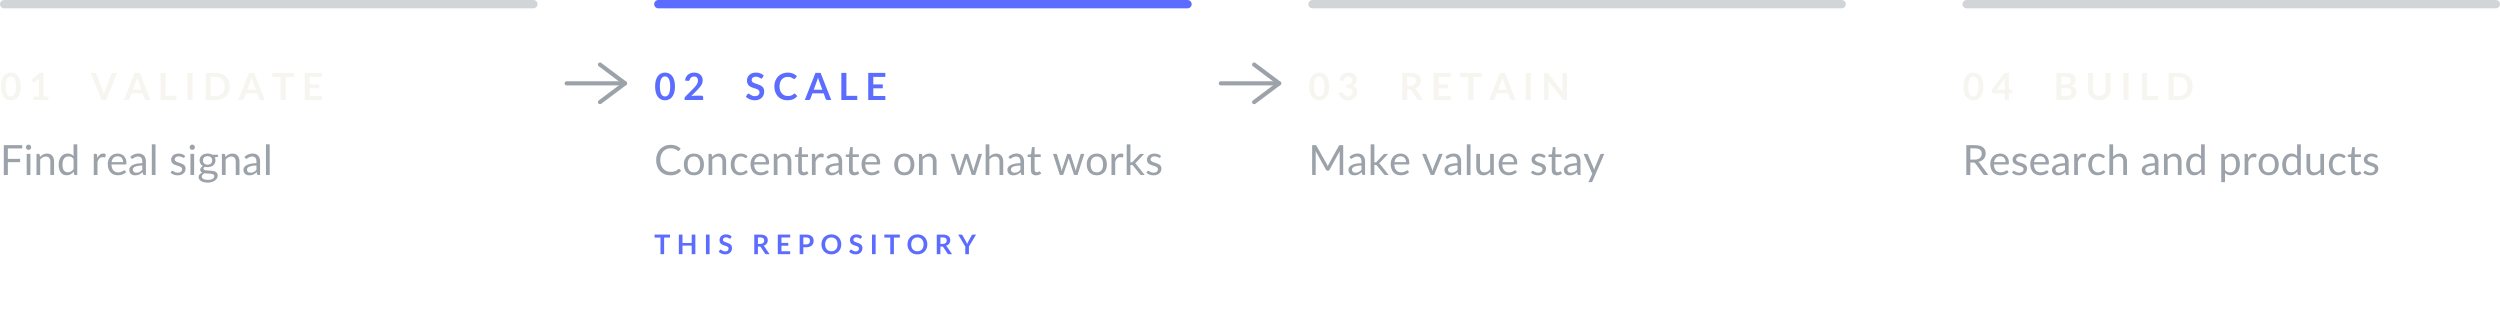
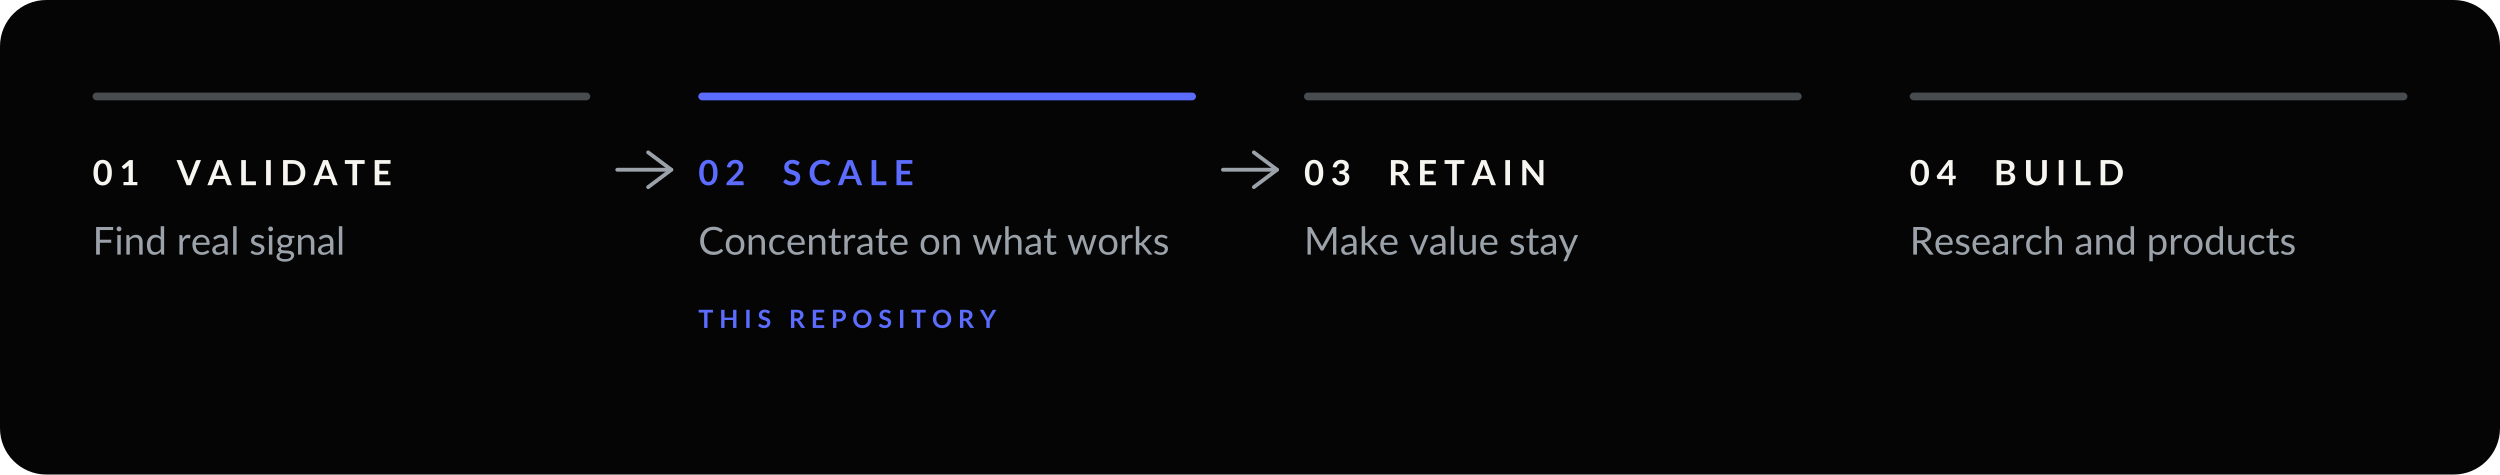
- <svg xmlns="http://www.w3.org/2000/svg" xmlns:xlink="http://www.w3.org/1999/xlink" width="1200" height="150" viewBox="0 0 1200 150" role="img" aria-label="ABADE method: validate, scale, retain, build. This repository: Scale">
+ <svg xmlns="http://www.w3.org/2000/svg" xmlns:xlink="http://www.w3.org/1999/xlink" width="1296" height="246" viewBox="0 0 1296 246" role="img" aria-label="ABADE method: validate, scale, retain, build. This repository: Scale">
  <defs>
    <path id="Bold-zero" d="M1110 723Q1110 534 1069.5 394.5Q1029 255 957.5 164.0Q886 73 788.5 28.5Q691 -16 578 -16Q465 -16 368.5 28.5Q272 73 201.0 164.0Q130 255 90.0 394.5Q50 534 50 723Q50 913 90.0 1052.0Q130 1191 201.0 1282.0Q272 1373 368.5 1417.5Q465 1462 578 1462Q691 1462 788.5 1417.5Q886 1373 957.5 1282.0Q1029 1191 1069.5 1052.0Q1110 913 1110 723ZM855 723Q855 880 832.0 983.0Q809 1086 770.5 1147.0Q732 1208 682.0 1232.5Q632 1257 578 1257Q525 1257 475.5 1232.5Q426 1208 388.0 1147.0Q350 1086 327.5 983.0Q305 880 305 723Q305 566 327.5 463.0Q350 360 388.0 299.0Q426 238 475.5 213.5Q525 189 578 189Q632 189 682.0 213.5Q732 238 770.5 299.0Q809 360 832.0 463.0Q855 566 855 723Z" />
    <path id="Bold-one" d="M1035 185V0H235V185H528V1028Q528 1078 531 1131L323 957Q305 943 287.5 939.5Q270 936 254.5 939.0Q239 942 227.0 949.5Q215 957 209 966L131 1073L572 1448H775V185Z" />
    <path id="Bold-space" d="" />
    <path id="Bold-V" d="M1400 1446 816 0H573L-11 1446H205Q240 1446 262.0 1429.0Q284 1412 295 1385L636 503Q653 460 668.5 408.5Q684 357 698 301Q710 357 724.0 408.5Q738 460 755 503L1094 1385Q1102 1408 1125.5 1427.0Q1149 1446 1183 1446Z" />
    <path id="Bold-A" d="M925 546 749 1027Q736 1059 722.0 1103.0Q708 1147 694 1198Q681 1147 667.0 1102.5Q653 1058 640 1025L465 546ZM1400 0H1192Q1157 0 1135.0 17.5Q1113 35 1102 61L994 356H395L287 61Q279 38 256.0 19.0Q233 0 199 0H-11L558 1446H832Z" />
    <path id="Bold-L" d="M1008 222V0H161V1446H430V222Z" />
    <path id="Bold-I" d="M431 0H161V1446H431Z" />
    <path id="Bold-D" d="M1445 723Q1445 564 1392.0 431.0Q1339 298 1243.0 202.0Q1147 106 1012.0 53.0Q877 0 712 0H161V1446H712Q877 1446 1012.0 1392.5Q1147 1339 1243.0 1243.5Q1339 1148 1392.0 1015.0Q1445 882 1445 723ZM1169 723Q1169 842 1137.5 936.5Q1106 1031 1046.5 1096.5Q987 1162 902.5 1197.0Q818 1232 712 1232H431V214H712Q818 214 902.5 249.0Q987 284 1046.5 349.5Q1106 415 1137.5 509.5Q1169 604 1169 723Z" />
    <path id="Bold-T" d="M1171 1225H735V0H466V1225H30V1446H1171Z" />
    <path id="Bold-E" d="M431 1232V831H937V624H431V215H1073V0H161V1446H1073V1232Z" />
    <path id="Regular-F" d="M377 1275V774H966V616H377V0H183V1433H1066V1275Z" />
    <path id="Regular-i" d="M329 1013V0H151V1013ZM367 1331Q367 1305 356.5 1282.5Q346 1260 328.5 1242.5Q311 1225 287.5 1215.0Q264 1205 238 1205Q212 1205 189.5 1215.0Q167 1225 150.0 1242.5Q133 1260 123.0 1282.5Q113 1305 113 1331Q113 1357 123.0 1380.5Q133 1404 150.0 1421.5Q167 1439 189.5 1449.0Q212 1459 238 1459Q264 1459 287.5 1449.0Q311 1439 328.5 1421.5Q346 1404 356.5 1380.5Q367 1357 367 1331Z" />
    <path id="Regular-n" d="M309 866Q342 903 379.0 933.0Q416 963 457.5 984.5Q499 1006 545.5 1017.5Q592 1029 646 1029Q729 1029 792.5 1001.5Q856 974 898.5 923.5Q941 873 963.0 802.0Q985 731 985 645V0H806V645Q806 760 753.5 823.5Q701 887 594 887Q515 887 446.5 849.0Q378 811 320 746V0H141V1013H248Q286 1013 295 976Z" />
    <path id="Regular-d" d="M801 772Q751 839 693.0 865.5Q635 892 563 892Q422 892 346.0 791.0Q270 690 270 503Q270 404 287.0 333.5Q304 263 337.0 217.5Q370 172 418.0 151.0Q466 130 527 130Q615 130 680.5 170.0Q746 210 801 283ZM979 1473V0H873Q835 0 825 37L809 160Q744 82 661.0 34.0Q578 -14 469 -14Q382 -14 311.0 19.5Q240 53 190.0 118.0Q140 183 113.0 280.0Q86 377 86 503Q86 615 116.0 711.5Q146 808 202.0 879.0Q258 950 339.5 990.5Q421 1031 523 1031Q616 1031 682.5 999.5Q749 968 801 912V1473Z" />
    <path id="Regular-space" d="" />
    <path id="Regular-r" d="M310 810Q358 914 428.0 972.5Q498 1031 599 1031Q631 1031 660.5 1024.0Q690 1017 713 1002L700 869Q694 844 670 844Q656 844 629.0 850.0Q602 856 568 856Q520 856 482.5 842.0Q445 828 415.5 800.5Q386 773 362.5 732.5Q339 692 320 640V0H141V1013H243Q272 1013 283.0 1002.0Q294 991 298 964Z" />
    <path id="Regular-e" d="M819 617Q819 679 801.5 730.5Q784 782 750.5 819.5Q717 857 669.0 877.5Q621 898 560 898Q432 898 357.5 823.5Q283 749 265 617ZM963 142Q930 102 884.0 72.5Q838 43 785.5 24.0Q733 5 677.0 -4.5Q621 -14 566 -14Q461 -14 372.5 21.5Q284 57 219.5 125.5Q155 194 119.0 295.0Q83 396 83 527Q83 633 115.5 725.0Q148 817 209.0 884.5Q270 952 358.0 990.5Q446 1029 556 1029Q647 1029 724.5 998.5Q802 968 858.5 910.5Q915 853 947.0 768.5Q979 684 979 576Q979 534 970.0 520.0Q961 506 936 506H259Q262 410 285.5 339.0Q309 268 351.0 220.5Q393 173 451.0 149.5Q509 126 581 126Q648 126 696.5 141.5Q745 157 780.0 175.0Q815 193 838.5 208.5Q862 224 879 224Q901 224 913 207Z" />
    <path id="Regular-a" d="M690 456Q567 452 480.5 436.5Q394 421 339.5 396.0Q285 371 260.5 337.0Q236 303 236 261Q236 221 249.0 192.0Q262 163 284.5 144.5Q307 126 337.5 117.5Q368 109 403 109Q450 109 489.0 118.5Q528 128 562.5 146.0Q597 164 628.5 189.0Q660 214 690 246ZM115 870Q199 951 296.0 991.0Q393 1031 511 1031Q596 1031 662.0 1003.0Q728 975 773.0 925.0Q818 875 841.0 804.0Q864 733 864 648V0H785Q759 0 745.0 8.5Q731 17 723 42L703 138Q663 101 625.0 72.5Q587 44 545.0 24.5Q503 5 455.5 -5.5Q408 -16 350 -16Q291 -16 239.0 0.5Q187 17 148.5 50.0Q110 83 87.5 133.5Q65 184 65 253Q65 313 98.0 368.5Q131 424 205.0 467.0Q279 510 398.0 537.5Q517 565 690 569V648Q690 766 639.0 826.5Q588 887 490 887Q424 887 379.5 870.5Q335 854 302.5 833.5Q270 813 246.5 796.5Q223 780 200 780Q182 780 169.0 789.5Q156 799 147 813Z" />
    <path id="Regular-l" d="M325 1473V0H147V1473Z" />
    <path id="Regular-s" d="M731 846Q719 824 694 824Q679 824 660.0 835.0Q641 846 613.5 859.5Q586 873 548.0 884.5Q510 896 458 896Q413 896 377.0 884.5Q341 873 315.5 853.0Q290 833 276.5 806.5Q263 780 263 749Q263 710 285.5 684.0Q308 658 345.0 639.0Q382 620 429.0 605.5Q476 591 525.5 574.5Q575 558 622.0 538.0Q669 518 706.0 488.0Q743 458 765.5 414.5Q788 371 788 310Q788 240 763.0 180.5Q738 121 689.0 77.5Q640 34 569.0 9.0Q498 -16 405 -16Q299 -16 213.0 18.5Q127 53 67 107L109 175Q117 188 128.0 195.0Q139 202 156 202Q174 202 194.0 188.0Q214 174 242.5 157.0Q271 140 312.0 126.0Q353 112 414 112Q466 112 505.0 125.5Q544 139 570.0 162.0Q596 185 608.5 215.0Q621 245 621 279Q621 321 598.5 348.5Q576 376 539.0 395.5Q502 415 454.5 429.5Q407 444 357.5 460.0Q308 476 260.5 496.5Q213 517 176.0 548.0Q139 579 116.5 624.5Q94 670 94 735Q94 793 118.0 846.5Q142 900 188.0 940.5Q234 981 301.0 1005.0Q368 1029 454 1029Q554 1029 633.5 997.5Q713 966 771 911Z" />
    <path id="Regular-g" d="M494 495Q548 495 589.0 510.0Q630 525 658.0 552.0Q686 579 700.0 616.5Q714 654 714 699Q714 792 657.5 847.0Q601 902 494 902Q386 902 329.5 847.0Q273 792 273 699Q273 654 287.5 616.5Q302 579 330.0 552.0Q358 525 399.0 510.0Q440 495 494 495ZM815 -55Q815 -18 794.0 5.0Q773 28 737.5 41.0Q702 54 655.0 59.5Q608 65 555.5 68.0Q503 71 449.0 74.0Q395 77 345 84Q289 58 253.5 18.5Q218 -21 218 -74Q218 -108 235.5 -137.5Q253 -167 289.0 -188.5Q325 -210 379.5 -222.5Q434 -235 508 -235Q580 -235 637.0 -222.0Q694 -209 733.5 -185.0Q773 -161 794.0 -128.0Q815 -95 815 -55ZM996 973V907Q996 874 954 865L839 850Q873 784 873 704Q873 630 844.5 569.5Q816 509 766.0 466.0Q716 423 646.0 400.0Q576 377 494 377Q423 377 360 394Q328 374 311.0 351.5Q294 329 294 306Q294 270 323.5 251.5Q353 233 401.0 225.0Q449 217 510.5 215.0Q572 213 636.5 208.5Q701 204 762.5 193.0Q824 182 872.0 157.0Q920 132 949.5 88.0Q979 44 979 -26Q979 -91 946.5 -152.0Q914 -213 853.0 -260.5Q792 -308 703.5 -336.5Q615 -365 504 -365Q393 -365 310.0 -343.0Q227 -321 172.0 -284.0Q117 -247 89.5 -198.5Q62 -150 62 -97Q62 -22 109.0 30.0Q156 82 238 113Q193 133 166.5 166.5Q140 200 140 257Q140 279 148.0 302.5Q156 326 172.5 349.5Q189 373 213.0 394.0Q237 415 269 431Q194 473 152.0 542.5Q110 612 110 704Q110 778 138.5 838.5Q167 899 218.0 941.5Q269 984 339.5 1007.0Q410 1030 494 1030Q560 1030 617.0 1015.5Q674 1001 721 973Z" />
    <path id="Bold-two" d="M981 230Q1021 230 1044.5 207.5Q1068 185 1068 148V0H76V82Q76 107 86.5 134.5Q97 162 120 184L559 624Q614 680 657.5 731.0Q701 782 730.0 832.0Q759 882 774.5 933.5Q790 985 790 1042Q790 1094 775.0 1133.5Q760 1173 732.5 1200.0Q705 1227 666.5 1240.5Q628 1254 580 1254Q536 1254 498.5 1241.5Q461 1229 432.0 1206.5Q403 1184 383.0 1154.0Q363 1124 353 1088Q336 1042 309.0 1027.0Q282 1012 231 1020L101 1043Q116 1147 159.0 1225.5Q202 1304 266.5 1356.5Q331 1409 414.5 1435.5Q498 1462 594 1462Q694 1462 777.0 1432.5Q860 1403 919.0 1349.0Q978 1295 1011.0 1219.0Q1044 1143 1044 1050Q1044 970 1020.5 902.0Q997 834 957.5 772.0Q918 710 865.0 652.0Q812 594 754 534L428 201Q475 215 521.5 222.5Q568 230 610 230Z" />
    <path id="Bold-S" d="M931 1183Q919 1162 905.5 1152.5Q892 1143 872 1143Q851 1143 826.5 1158.5Q802 1174 768.0 1193.0Q734 1212 688.5 1227.5Q643 1243 581 1243Q525 1243 483.0 1229.5Q441 1216 412.5 1192.0Q384 1168 370.0 1134.5Q356 1101 356 1061Q356 1010 384.5 976.0Q413 942 460.0 918.0Q507 894 567.0 875.0Q627 856 690.0 834.5Q753 813 813.0 784.5Q873 756 920.0 712.5Q967 669 995.5 606.0Q1024 543 1024 453Q1024 355 990.5 269.5Q957 184 892.5 120.5Q828 57 735.0 20.5Q642 -16 522 -16Q453 -16 386.0 -2.5Q319 11 257.5 36.0Q196 61 142.0 96.0Q88 131 46 174L125 303Q135 317 151.0 326.5Q167 336 185 336Q210 336 239.0 315.5Q268 295 308.0 270.0Q348 245 401.5 224.5Q455 204 530 204Q645 204 708.0 258.5Q771 313 771 415Q771 472 742.5 508.0Q714 544 667.0 568.5Q620 593 560.0 610.0Q500 627 438.0 647.0Q376 667 316.0 695.0Q256 723 209.0 768.0Q162 813 133.5 880.5Q105 948 105 1047Q105 1126 136.5 1201.0Q168 1276 228.0 1334.0Q288 1392 376.0 1427.0Q464 1462 578 1462Q706 1462 814.0 1422.0Q922 1382 998 1310Z" />
    <path id="Bold-C" d="M1154 341Q1176 341 1193 324L1299 209Q1211 100 1082.5 42.0Q954 -16 774 -16Q613 -16 484.5 39.0Q356 94 265.0 192.0Q174 290 125.5 426.0Q77 562 77 723Q77 886 129.0 1021.5Q181 1157 275.5 1255.0Q370 1353 501.0 1407.5Q632 1462 791 1462Q949 1462 1071.5 1410.0Q1194 1358 1280 1274L1190 1149Q1182 1137 1169.5 1128.0Q1157 1119 1135 1119Q1120 1119 1104.0 1127.5Q1088 1136 1069.0 1148.5Q1050 1161 1025.0 1176.0Q1000 1191 967.0 1203.5Q934 1216 890.5 1224.5Q847 1233 790 1233Q693 1233 612.5 1198.5Q532 1164 474.0 1098.5Q416 1033 384.0 938.5Q352 844 352 723Q352 601 386.5 506.0Q421 411 480.0 346.0Q539 281 619.0 246.5Q699 212 791 212Q846 212 890.5 218.0Q935 224 972.5 237.0Q1010 250 1043.5 270.5Q1077 291 1110 321Q1120 330 1131.0 335.5Q1142 341 1154 341Z" />
    <path id="Regular-C" d="M1189 296Q1205 296 1217 283L1294 200Q1206 98 1080.5 41.0Q955 -16 777 -16Q623 -16 497.0 37.5Q371 91 282.0 187.5Q193 284 144.0 419.0Q95 554 95 716Q95 878 146.0 1013.0Q197 1148 289.5 1245.0Q382 1342 511.0 1395.5Q640 1449 796 1449Q949 1449 1066.0 1400.0Q1183 1351 1272 1267L1208 1178Q1202 1168 1192.5 1161.5Q1183 1155 1167 1155Q1149 1155 1123.0 1174.5Q1097 1194 1055.0 1218.0Q1013 1242 950.0 1261.5Q887 1281 795 1281Q684 1281 592.0 1242.5Q500 1204 433.5 1131.0Q367 1058 330.0 953.0Q293 848 293 716Q293 582 331.5 477.0Q370 372 436.5 299.5Q503 227 593.5 189.0Q684 151 789 151Q853 151 904.5 158.5Q956 166 999.5 182.0Q1043 198 1080.5 222.5Q1118 247 1155 281Q1172 296 1189 296Z" />
    <path id="Regular-o" d="M568 1029Q679 1029 768.0 992.0Q857 955 920.0 887.0Q983 819 1016.5 722.5Q1050 626 1050 507Q1050 387 1016.5 291.0Q983 195 920.0 127.0Q857 59 768.0 22.5Q679 -14 568 -14Q456 -14 366.5 22.5Q277 59 214.0 127.0Q151 195 117.5 291.0Q84 387 84 507Q84 626 117.5 722.5Q151 819 214.0 887.0Q277 955 366.5 992.0Q456 1029 568 1029ZM568 125Q718 125 792.0 225.5Q866 326 866 506Q866 687 792.0 788.0Q718 889 568 889Q492 889 435.5 863.0Q379 837 341.5 788.0Q304 739 285.5 667.5Q267 596 267 506Q267 326 341.5 225.5Q416 125 568 125Z" />
    <path id="Regular-c" d="M846 833Q838 822 830.0 816.0Q822 810 808 810Q793 810 775.0 822.5Q757 835 730.5 850.0Q704 865 665.5 877.5Q627 890 571 890Q496 890 439.0 863.5Q382 837 343.5 787.0Q305 737 285.5 666.0Q266 595 266 507Q266 415 287.0 343.5Q308 272 346.5 223.5Q385 175 439.5 149.5Q494 124 562 124Q627 124 669.0 139.5Q711 155 738.5 174.0Q766 193 784.5 208.5Q803 224 821 224Q843 224 855 207L905 142Q872 101 830.0 72.0Q788 43 739.5 23.5Q691 4 638.0 -5.0Q585 -14 530 -14Q435 -14 353.5 21.0Q272 56 212.0 122.5Q152 189 118.0 286.0Q84 383 84 507Q84 620 115.5 716.0Q147 812 207.5 881.5Q268 951 356.5 990.0Q445 1029 560 1029Q667 1029 748.5 994.5Q830 960 893 897Z" />
    <path id="Regular-t" d="M452 -16Q332 -16 267.5 51.0Q203 118 203 244V864H81Q65 864 54.0 873.5Q43 883 43 903V974L209 995L250 1308Q253 1323 263.5 1332.5Q274 1342 291 1342H381V993H674V864H381V256Q381 192 412.0 161.0Q443 130 492 130Q520 130 540.5 137.5Q561 145 576.0 154.0Q591 163 601.5 170.5Q612 178 620 178Q634 178 645 161L697 76Q651 33 586.0 8.5Q521 -16 452 -16Z" />
    <path id="Regular-w" d="M1538 1013 1210 0H1069Q1043 0 1033 34L809 721Q801 744 796.0 767.5Q791 791 786 814Q781 791 776.0 767.5Q771 744 763 720L535 34Q526 0 495 0H361L33 1013H173Q194 1013 208.5 1002.0Q223 991 228 976L422 324Q439 252 449 188Q458 221 467.5 255.0Q477 289 488 324L702 980Q707 995 719.5 1005.0Q732 1015 750 1015H828Q848 1015 861.0 1005.0Q874 995 879 980L1088 324Q1099 289 1108.0 255.0Q1117 221 1125 188Q1130 221 1137.5 254.5Q1145 288 1154 324L1352 976Q1357 992 1371.0 1002.5Q1385 1013 1404 1013Z" />
    <path id="Regular-h" d="M320 878Q385 947 464.0 988.0Q543 1029 646 1029Q729 1029 792.5 1001.5Q856 974 898.5 923.5Q941 873 963.0 802.0Q985 731 985 645V0H806V645Q806 760 753.5 823.5Q701 887 594 887Q515 887 446.5 849.0Q378 811 320 746V0H141V1473H320Z" />
    <path id="Regular-k" d="M320 1473V606H366Q386 606 399.5 611.5Q413 617 428 634L748 977Q762 994 777.5 1003.5Q793 1013 819 1013H980L607 616Q580 582 549 563Q567 551 581.5 535.5Q596 520 609 500L1005 0H846Q823 0 806.5 7.5Q790 15 778 35L445 450Q430 471 415.5 477.5Q401 484 371 484H320V0H141V1473Z" />
    <path id="Bold-H" d="M1380 1446V0H1110V632H431V0H161V1446H431V824H1110V1446Z" />
    <path id="Bold-R" d="M598 758Q674 758 730.5 777.0Q787 796 823.5 829.5Q860 863 878.0 909.0Q896 955 896 1010Q896 1120 823.5 1179.0Q751 1238 602 1238H430V758ZM1290 0H1047Q978 0 947 54L643 517Q626 543 605.5 554.0Q585 565 545 565H430V0H161V1446H602Q749 1446 854.5 1415.5Q960 1385 1027.5 1330.0Q1095 1275 1127.0 1198.5Q1159 1122 1159 1030Q1159 957 1137.5 892.0Q1116 827 1075.5 774.0Q1035 721 975.5 681.0Q916 641 840 618Q866 603 888.0 582.5Q910 562 928 534Z" />
    <path id="Bold-P" d="M631 719Q705 719 760.0 737.5Q815 756 851.5 790.5Q888 825 906.0 874.5Q924 924 924 985Q924 1043 906.0 1090.0Q888 1137 852.0 1170.0Q816 1203 761.0 1220.5Q706 1238 631 1238H430V719ZM631 1446Q776 1446 882.0 1412.0Q988 1378 1057.0 1317.0Q1126 1256 1159.5 1171.0Q1193 1086 1193 985Q1193 880 1158.0 792.5Q1123 705 1053.0 642.0Q983 579 877.5 544.0Q772 509 631 509H430V0H161V1446Z" />
    <path id="Bold-O" d="M1540 723Q1540 564 1487.5 428.5Q1435 293 1339.0 194.0Q1243 95 1108.0 39.5Q973 -16 808 -16Q644 -16 509.0 39.5Q374 95 277.5 194.0Q181 293 128.0 428.5Q75 564 75 723Q75 882 128.0 1017.5Q181 1153 277.5 1252.0Q374 1351 509.0 1406.5Q644 1462 808 1462Q918 1462 1015.0 1436.5Q1112 1411 1193.0 1364.5Q1274 1318 1338.5 1251.5Q1403 1185 1448.0 1103.0Q1493 1021 1516.5 925.0Q1540 829 1540 723ZM1265 723Q1265 842 1233.0 936.5Q1201 1031 1142.0 1097.0Q1083 1163 998.5 1198.0Q914 1233 808 1233Q702 1233 617.5 1198.0Q533 1163 473.5 1097.0Q414 1031 382.0 936.5Q350 842 350 723Q350 604 382.0 509.5Q414 415 473.5 349.5Q533 284 617.5 249.0Q702 214 808 214Q914 214 998.5 249.0Q1083 284 1142.0 349.5Q1201 415 1233.0 509.5Q1265 604 1265 723Z" />
    <path id="Bold-Y" d="M782 560V0H514V560L-13 1446H224Q259 1446 279.5 1429.0Q300 1412 314 1386L578 903Q601 860 618.5 822.0Q636 784 650 746Q663 784 680.0 822.0Q697 860 719 903L982 1386Q993 1408 1015.0 1427.0Q1037 1446 1071 1446H1309Z" />
    <path id="Bold-three" d="M108 1043Q123 1147 166.0 1225.5Q209 1304 273.5 1356.5Q338 1409 421.5 1435.5Q505 1462 601 1462Q701 1462 781.5 1433.5Q862 1405 919.0 1354.5Q976 1304 1006.5 1236.0Q1037 1168 1037 1089Q1037 1020 1021.5 967.5Q1006 915 977.0 876.0Q948 837 905.0 810.0Q862 783 808 765Q938 724 1002.0 640.0Q1066 556 1066 429Q1066 321 1026.0 238.0Q986 155 918.0 98.5Q850 42 760.5 13.0Q671 -16 571 -16Q462 -16 381.0 9.0Q300 34 240.0 83.0Q180 132 138.0 203.0Q96 274 66 367L175 412Q218 430 255.5 421.5Q293 413 310 381Q328 346 349.5 312.0Q371 278 401.0 251.5Q431 225 471.5 208.5Q512 192 568 192Q631 192 678.0 212.5Q725 233 756.5 266.0Q788 299 803.5 339.5Q819 380 819 421Q819 473 808.0 515.5Q797 558 762.0 588.0Q727 618 661.5 635.0Q596 652 486 652V828Q577 829 637.0 845.0Q697 861 732.5 889.5Q768 918 782.0 958.0Q796 998 796 1046Q796 1148 739.0 1201.0Q682 1254 587 1254Q543 1254 506.0 1241.5Q469 1229 439.5 1206.5Q410 1184 390.0 1154.0Q370 1124 360 1088Q343 1042 315.5 1027.0Q288 1012 238 1020Z" />
    <path id="Bold-N" d="M1380 1446V0H1242Q1210 0 1188.5 10.5Q1167 21 1147 46L392 1010Q398 944 398 888V0H161V1446H302Q319 1446 331.5 1444.5Q344 1443 353.5 1438.5Q363 1434 372.0 1425.5Q381 1417 392 1403L1150 435Q1147 470 1145.0 504.0Q1143 538 1143 567V1446Z" />
    <path id="Regular-M" d="M1674 1433V0H1504V1053Q1504 1074 1505.5 1098.0Q1507 1122 1509 1147L1017 251Q994 206 947 206H919Q872 206 849 251L347 1151Q353 1098 353 1053V0H183V1433H326Q352 1433 366.0 1428.0Q380 1423 393 1400L888 518Q900 494 911.5 468.0Q923 442 933 415Q943 442 954.0 468.5Q965 495 978 519L1464 1400Q1476 1423 1490.5 1428.0Q1505 1433 1531 1433Z" />
    <path id="Regular-v" d="M1009 1013 596 0H436L23 1013H168Q190 1013 204.0 1002.0Q218 991 223 976L480 324Q492 287 501.0 252.0Q510 217 518 182Q526 217 535.0 252.0Q544 287 557 324L817 976Q823 992 837.0 1002.5Q851 1013 870 1013Z" />
    <path id="Regular-u" d="M974 1013V0H868Q830 0 820 37L806 146Q740 73 658.0 28.5Q576 -16 470 -16Q387 -16 323.5 11.5Q260 39 217.0 89.0Q174 139 152.5 210.0Q131 281 131 367V1013H309V367Q309 252 361.5 189.0Q414 126 522 126Q601 126 669.5 163.5Q738 201 796 267V1013Z" />
    <path id="Regular-y" d="M1015 1013 450 -299Q441 -319 427.5 -331.0Q414 -343 386 -343H254L439 59L21 1013H175Q198 1013 211.5 1001.5Q225 990 230 976L501 338Q517 296 528 250Q542 297 558 339L821 976Q827 992 841.5 1002.5Q856 1013 874 1013Z" />
    <path id="Bold-four" d="M712 545V1018Q712 1085 721 1166L272 545ZM1109 545V402Q1109 382 1096.0 367.5Q1083 353 1059 353H927V0H712V353H102Q77 353 58.0 368.5Q39 384 34 407L8 532L693 1447H927V545Z" />
    <path id="Bold-B" d="M702 210Q777 210 828.0 228.0Q879 246 909.5 276.0Q940 306 953.5 346.0Q967 386 967 431Q967 478 952.0 515.5Q937 553 905.0 579.5Q873 606 822.5 620.0Q772 634 701 634H430V210ZM430 1238V820H644Q782 820 852.5 870.0Q923 920 923 1029Q923 1142 859.0 1190.0Q795 1238 659 1238ZM659 1446Q801 1446 902.0 1419.0Q1003 1392 1067.5 1342.0Q1132 1292 1162.0 1221.0Q1192 1150 1192 1061Q1192 1010 1177.0 963.5Q1162 917 1130.5 876.5Q1099 836 1050.5 803.0Q1002 770 935 747Q1233 680 1233 425Q1233 333 1198.0 255.0Q1163 177 1096.0 120.5Q1029 64 931.0 32.0Q833 0 707 0H161V1446Z" />
    <path id="Bold-U" d="M743 217Q821 217 882.5 243.0Q944 269 986.0 316.0Q1028 363 1050.5 430.0Q1073 497 1073 580V1446H1342V580Q1342 451 1300.5 341.5Q1259 232 1181.5 152.5Q1104 73 993.0 28.5Q882 -16 743 -16Q603 -16 492.0 28.5Q381 73 303.5 152.5Q226 232 184.5 341.5Q143 451 143 580V1446H412V581Q412 498 434.5 431.0Q457 364 499.5 316.5Q542 269 603.5 243.0Q665 217 743 217Z" />
    <path id="Regular-R" d="M580 739Q664 739 728.5 759.5Q793 780 836.5 817.5Q880 855 902.0 907.0Q924 959 924 1022Q924 1150 840.0 1215.0Q756 1280 588 1280H376V739ZM1242 0H1070Q1017 0 992 41L620 553Q603 577 583.5 587.5Q564 598 523 598H376V0H183V1433H588Q724 1433 823.0 1405.5Q922 1378 986.5 1326.0Q1051 1274 1082.0 1200.5Q1113 1127 1113 1036Q1113 960 1089.0 894.0Q1065 828 1019.5 775.5Q974 723 908.5 686.0Q843 649 760 630Q797 609 824 569Z" />
    <path id="Regular-p" d="M320 244Q369 178 427.0 151.0Q485 124 557 124Q699 124 775.0 225.0Q851 326 851 513Q851 612 833.5 683.0Q816 754 783.0 799.5Q750 845 702.0 866.0Q654 887 593 887Q506 887 440.5 847.0Q375 807 320 734ZM311 856Q375 935 459.0 983.0Q543 1031 651 1031Q739 1031 810.0 997.5Q881 964 931.0 898.5Q981 833 1008.0 736.0Q1035 639 1035 513Q1035 401 1005.0 304.5Q975 208 918.5 137.5Q862 67 780.5 26.5Q699 -14 597 -14Q504 -14 437.5 17.5Q371 49 320 105V-343H141V1013H248Q286 1013 295 976Z" />
  </defs>
-   <rect x="0" y="0" width="258" height="4" rx="2" fill="#9BA2AA" fill-opacity="0.45" />
-   <g fill="#F6F5F0">
-     <use xlink:href="#Bold-zero" transform="translate(0.0 48.0) scale(0.009 -0.009)" />
-     <use xlink:href="#Bold-one" transform="translate(13.9 48.0) scale(0.009 -0.009)" />
-     <use xlink:href="#Bold-V" transform="translate(43.6 48.0) scale(0.009 -0.009)" />
-     <use xlink:href="#Bold-A" transform="translate(59.6 48.0) scale(0.009 -0.009)" />
-     <use xlink:href="#Bold-L" transform="translate(75.6 48.0) scale(0.009 -0.009)" />
-     <use xlink:href="#Bold-I" transform="translate(88.5 48.0) scale(0.009 -0.009)" />
-     <use xlink:href="#Bold-D" transform="translate(97.3 48.0) scale(0.009 -0.009)" />
-     <use xlink:href="#Bold-A" transform="translate(114.5 48.0) scale(0.009 -0.009)" />
-     <use xlink:href="#Bold-T" transform="translate(130.5 48.0) scale(0.009 -0.009)" />
-     <use xlink:href="#Bold-E" transform="translate(144.8 48.0) scale(0.009 -0.009)" />
-   </g>
-   <g fill="#9BA2AA">
-     <use xlink:href="#Regular-F" transform="translate(0.0 84.0) scale(0.01 -0.01)" />
-     <use xlink:href="#Regular-i" transform="translate(11.3 84.0) scale(0.01 -0.01)" />
-     <use xlink:href="#Regular-n" transform="translate(16.1 84.0) scale(0.01 -0.01)" />
-     <use xlink:href="#Regular-d" transform="translate(27.3 84.0) scale(0.01 -0.01)" />
-     <use xlink:href="#Regular-r" transform="translate(43.6 84.0) scale(0.01 -0.01)" />
-     <use xlink:href="#Regular-e" transform="translate(50.9 84.0) scale(0.01 -0.01)" />
-     <use xlink:href="#Regular-a" transform="translate(61.4 84.0) scale(0.01 -0.01)" />
-     <use xlink:href="#Regular-l" transform="translate(71.4 84.0) scale(0.01 -0.01)" />
-     <use xlink:href="#Regular-s" transform="translate(81.2 84.0) scale(0.01 -0.01)" />
-     <use xlink:href="#Regular-i" transform="translate(89.9 84.0) scale(0.01 -0.01)" />
-     <use xlink:href="#Regular-g" transform="translate(94.7 84.0) scale(0.01 -0.01)" />
-     <use xlink:href="#Regular-n" transform="translate(105.1 84.0) scale(0.01 -0.01)" />
-     <use xlink:href="#Regular-a" transform="translate(116.2 84.0) scale(0.01 -0.01)" />
-     <use xlink:href="#Regular-l" transform="translate(126.2 84.0) scale(0.01 -0.01)" />
-   </g>
-   <path d="M272 40 H300" stroke="#9BA2AA" stroke-width="2" fill="none" stroke-linecap="round" />
-   <path d="M288 31 L300 40 L288 49" stroke="#9BA2AA" stroke-width="2" fill="none" stroke-linecap="round" stroke-linejoin="round" />
-   <rect x="314" y="0" width="258" height="4" rx="2" fill="#5B6CFF" fill-opacity="1" />
-   <g fill="#5B6CFF">
-     <use xlink:href="#Bold-zero" transform="translate(314.0 48.0) scale(0.009 -0.009)" />
-     <use xlink:href="#Bold-two" transform="translate(327.9 48.0) scale(0.009 -0.009)" />
-     <use xlink:href="#Bold-S" transform="translate(357.6 48.0) scale(0.009 -0.009)" />
-     <use xlink:href="#Bold-C" transform="translate(371.0 48.0) scale(0.009 -0.009)" />
-     <use xlink:href="#Bold-A" transform="translate(386.4 48.0) scale(0.009 -0.009)" />
-     <use xlink:href="#Bold-L" transform="translate(402.4 48.0) scale(0.009 -0.009)" />
-     <use xlink:href="#Bold-E" transform="translate(415.3 48.0) scale(0.009 -0.009)" />
-   </g>
-   <g fill="#9BA2AA">
-     <use xlink:href="#Regular-C" transform="translate(314.0 84.0) scale(0.01 -0.01)" />
-     <use xlink:href="#Regular-o" transform="translate(327.4 84.0) scale(0.01 -0.01)" />
-     <use xlink:href="#Regular-n" transform="translate(338.7 84.0) scale(0.01 -0.01)" />
-     <use xlink:href="#Regular-c" transform="translate(349.9 84.0) scale(0.01 -0.01)" />
-     <use xlink:href="#Regular-e" transform="translate(359.4 84.0) scale(0.01 -0.01)" />
-     <use xlink:href="#Regular-n" transform="translate(370.0 84.0) scale(0.01 -0.01)" />
-     <use xlink:href="#Regular-t" transform="translate(381.1 84.0) scale(0.01 -0.01)" />
-     <use xlink:href="#Regular-r" transform="translate(388.3 84.0) scale(0.01 -0.01)" />
-     <use xlink:href="#Regular-a" transform="translate(395.6 84.0) scale(0.01 -0.01)" />
-     <use xlink:href="#Regular-t" transform="translate(405.5 84.0) scale(0.01 -0.01)" />
-     <use xlink:href="#Regular-e" transform="translate(412.7 84.0) scale(0.01 -0.01)" />
-     <use xlink:href="#Regular-o" transform="translate(428.4 84.0) scale(0.01 -0.01)" />
-     <use xlink:href="#Regular-n" transform="translate(439.7 84.0) scale(0.01 -0.01)" />
-     <use xlink:href="#Regular-w" transform="translate(456.0 84.0) scale(0.01 -0.01)" />
-     <use xlink:href="#Regular-h" transform="translate(471.7 84.0) scale(0.01 -0.01)" />
-     <use xlink:href="#Regular-a" transform="translate(482.9 84.0) scale(0.01 -0.01)" />
-     <use xlink:href="#Regular-t" transform="translate(492.8 84.0) scale(0.01 -0.01)" />
-     <use xlink:href="#Regular-w" transform="translate(505.1 84.0) scale(0.01 -0.01)" />
-     <use xlink:href="#Regular-o" transform="translate(520.8 84.0) scale(0.01 -0.01)" />
-     <use xlink:href="#Regular-r" transform="translate(532.1 84.0) scale(0.01 -0.01)" />
-     <use xlink:href="#Regular-k" transform="translate(539.4 84.0) scale(0.01 -0.01)" />
-     <use xlink:href="#Regular-s" transform="translate(549.6 84.0) scale(0.01 -0.01)" />
-   </g>
-   <g fill="#5B6CFF">
-     <use xlink:href="#Bold-T" transform="translate(314.0 122.0) scale(0.0065 -0.0065)" />
-     <use xlink:href="#Bold-H" transform="translate(324.8 122.0) scale(0.0065 -0.0065)" />
-     <use xlink:href="#Bold-I" transform="translate(337.8 122.0) scale(0.0065 -0.0065)" />
-     <use xlink:href="#Bold-S" transform="translate(344.7 122.0) scale(0.0065 -0.0065)" />
-     <use xlink:href="#Bold-R" transform="translate(361.0 122.0) scale(0.0065 -0.0065)" />
-     <use xlink:href="#Bold-E" transform="translate(372.3 122.0) scale(0.0065 -0.0065)" />
-     <use xlink:href="#Bold-P" transform="translate(382.8 122.0) scale(0.0065 -0.0065)" />
-     <use xlink:href="#Bold-O" transform="translate(393.8 122.0) scale(0.0065 -0.0065)" />
-     <use xlink:href="#Bold-S" transform="translate(407.3 122.0) scale(0.0065 -0.0065)" />
-     <use xlink:href="#Bold-I" transform="translate(417.5 122.0) scale(0.0065 -0.0065)" />
-     <use xlink:href="#Bold-T" transform="translate(424.3 122.0) scale(0.0065 -0.0065)" />
-     <use xlink:href="#Bold-O" transform="translate(435.1 122.0) scale(0.0065 -0.0065)" />
-     <use xlink:href="#Bold-R" transform="translate(448.6 122.0) scale(0.0065 -0.0065)" />
-     <use xlink:href="#Bold-Y" transform="translate(460.0 122.0) scale(0.0065 -0.0065)" />
-   </g>
-   <path d="M586 40 H614" stroke="#9BA2AA" stroke-width="2" fill="none" stroke-linecap="round" />
-   <path d="M602 31 L614 40 L602 49" stroke="#9BA2AA" stroke-width="2" fill="none" stroke-linecap="round" stroke-linejoin="round" />
-   <rect x="628" y="0" width="258" height="4" rx="2" fill="#9BA2AA" fill-opacity="0.45" />
-   <g fill="#F6F5F0">
-     <use xlink:href="#Bold-zero" transform="translate(628.0 48.0) scale(0.009 -0.009)" />
-     <use xlink:href="#Bold-three" transform="translate(641.9 48.0) scale(0.009 -0.009)" />
-     <use xlink:href="#Bold-R" transform="translate(671.6 48.0) scale(0.009 -0.009)" />
-     <use xlink:href="#Bold-E" transform="translate(686.7 48.0) scale(0.009 -0.009)" />
-     <use xlink:href="#Bold-T" transform="translate(700.6 48.0) scale(0.009 -0.009)" />
-     <use xlink:href="#Bold-A" transform="translate(714.9 48.0) scale(0.009 -0.009)" />
-     <use xlink:href="#Bold-I" transform="translate(730.9 48.0) scale(0.009 -0.009)" />
-     <use xlink:href="#Bold-N" transform="translate(739.7 48.0) scale(0.009 -0.009)" />
-   </g>
-   <g fill="#9BA2AA">
-     <use xlink:href="#Regular-M" transform="translate(628.0 84.0) scale(0.01 -0.01)" />
-     <use xlink:href="#Regular-a" transform="translate(646.6 84.0) scale(0.01 -0.01)" />
-     <use xlink:href="#Regular-k" transform="translate(656.5 84.0) scale(0.01 -0.01)" />
-     <use xlink:href="#Regular-e" transform="translate(666.7 84.0) scale(0.01 -0.01)" />
-     <use xlink:href="#Regular-v" transform="translate(682.4 84.0) scale(0.01 -0.01)" />
-     <use xlink:href="#Regular-a" transform="translate(692.7 84.0) scale(0.01 -0.01)" />
-     <use xlink:href="#Regular-l" transform="translate(702.6 84.0) scale(0.01 -0.01)" />
-     <use xlink:href="#Regular-u" transform="translate(707.3 84.0) scale(0.01 -0.01)" />
-     <use xlink:href="#Regular-e" transform="translate(718.5 84.0) scale(0.01 -0.01)" />
-     <use xlink:href="#Regular-s" transform="translate(734.2 84.0) scale(0.01 -0.01)" />
-     <use xlink:href="#Regular-t" transform="translate(742.8 84.0) scale(0.01 -0.01)" />
-     <use xlink:href="#Regular-a" transform="translate(750.0 84.0) scale(0.01 -0.01)" />
-     <use xlink:href="#Regular-y" transform="translate(759.9 84.0) scale(0.01 -0.01)" />
-   </g>
-   <rect x="942" y="0" width="258" height="4" rx="2" fill="#9BA2AA" fill-opacity="0.45" />
-   <g fill="#F6F5F0">
-     <use xlink:href="#Bold-zero" transform="translate(942.0 48.0) scale(0.009 -0.009)" />
-     <use xlink:href="#Bold-four" transform="translate(955.9 48.0) scale(0.009 -0.009)" />
-     <use xlink:href="#Bold-B" transform="translate(985.6 48.0) scale(0.009 -0.009)" />
-     <use xlink:href="#Bold-U" transform="translate(1001.0 48.0) scale(0.009 -0.009)" />
-     <use xlink:href="#Bold-I" transform="translate(1017.8 48.0) scale(0.009 -0.009)" />
-     <use xlink:href="#Bold-L" transform="translate(1026.7 48.0) scale(0.009 -0.009)" />
-     <use xlink:href="#Bold-D" transform="translate(1039.5 48.0) scale(0.009 -0.009)" />
-   </g>
-   <g fill="#9BA2AA">
-     <use xlink:href="#Regular-R" transform="translate(942.0 84.0) scale(0.01 -0.01)" />
-     <use xlink:href="#Regular-e" transform="translate(954.5 84.0) scale(0.01 -0.01)" />
-     <use xlink:href="#Regular-s" transform="translate(965.1 84.0) scale(0.01 -0.01)" />
-     <use xlink:href="#Regular-e" transform="translate(973.7 84.0) scale(0.01 -0.01)" />
-     <use xlink:href="#Regular-a" transform="translate(984.3 84.0) scale(0.01 -0.01)" />
-     <use xlink:href="#Regular-r" transform="translate(994.2 84.0) scale(0.01 -0.01)" />
-     <use xlink:href="#Regular-c" transform="translate(1001.5 84.0) scale(0.01 -0.01)" />
-     <use xlink:href="#Regular-h" transform="translate(1011.1 84.0) scale(0.01 -0.01)" />
-     <use xlink:href="#Regular-a" transform="translate(1027.4 84.0) scale(0.01 -0.01)" />
-     <use xlink:href="#Regular-n" transform="translate(1037.3 84.0) scale(0.01 -0.01)" />
-     <use xlink:href="#Regular-d" transform="translate(1048.5 84.0) scale(0.01 -0.01)" />
-     <use xlink:href="#Regular-p" transform="translate(1064.8 84.0) scale(0.01 -0.01)" />
-     <use xlink:href="#Regular-r" transform="translate(1076.0 84.0) scale(0.01 -0.01)" />
-     <use xlink:href="#Regular-o" transform="translate(1083.3 84.0) scale(0.01 -0.01)" />
-     <use xlink:href="#Regular-d" transform="translate(1094.6 84.0) scale(0.01 -0.01)" />
-     <use xlink:href="#Regular-u" transform="translate(1105.8 84.0) scale(0.01 -0.01)" />
-     <use xlink:href="#Regular-c" transform="translate(1117.0 84.0) scale(0.01 -0.01)" />
-     <use xlink:href="#Regular-t" transform="translate(1126.5 84.0) scale(0.01 -0.01)" />
-     <use xlink:href="#Regular-s" transform="translate(1133.7 84.0) scale(0.01 -0.01)" />
+   <rect width="1296" height="246" rx="24" fill="#050505" />
+   <g transform="translate(48 48)">
+     <rect x="0" y="0" width="258" height="4" rx="2" fill="#9BA2AA" fill-opacity="0.45" />
+     <g fill="#F6F5F0">
+       <use xlink:href="#Bold-zero" transform="translate(0.0 48.0) scale(0.009 -0.009)" />
+       <use xlink:href="#Bold-one" transform="translate(13.9 48.0) scale(0.009 -0.009)" />
+       <use xlink:href="#Bold-V" transform="translate(43.6 48.0) scale(0.009 -0.009)" />
+       <use xlink:href="#Bold-A" transform="translate(59.6 48.0) scale(0.009 -0.009)" />
+       <use xlink:href="#Bold-L" transform="translate(75.6 48.0) scale(0.009 -0.009)" />
+       <use xlink:href="#Bold-I" transform="translate(88.5 48.0) scale(0.009 -0.009)" />
+       <use xlink:href="#Bold-D" transform="translate(97.3 48.0) scale(0.009 -0.009)" />
+       <use xlink:href="#Bold-A" transform="translate(114.5 48.0) scale(0.009 -0.009)" />
+       <use xlink:href="#Bold-T" transform="translate(130.5 48.0) scale(0.009 -0.009)" />
+       <use xlink:href="#Bold-E" transform="translate(144.8 48.0) scale(0.009 -0.009)" />
+     </g>
+     <g fill="#9BA2AA">
+       <use xlink:href="#Regular-F" transform="translate(0.0 84.0) scale(0.01 -0.01)" />
+       <use xlink:href="#Regular-i" transform="translate(11.3 84.0) scale(0.01 -0.01)" />
+       <use xlink:href="#Regular-n" transform="translate(16.1 84.0) scale(0.01 -0.01)" />
+       <use xlink:href="#Regular-d" transform="translate(27.3 84.0) scale(0.01 -0.01)" />
+       <use xlink:href="#Regular-r" transform="translate(43.6 84.0) scale(0.01 -0.01)" />
+       <use xlink:href="#Regular-e" transform="translate(50.9 84.0) scale(0.01 -0.01)" />
+       <use xlink:href="#Regular-a" transform="translate(61.4 84.0) scale(0.01 -0.01)" />
+       <use xlink:href="#Regular-l" transform="translate(71.4 84.0) scale(0.01 -0.01)" />
+       <use xlink:href="#Regular-s" transform="translate(81.2 84.0) scale(0.01 -0.01)" />
+       <use xlink:href="#Regular-i" transform="translate(89.9 84.0) scale(0.01 -0.01)" />
+       <use xlink:href="#Regular-g" transform="translate(94.7 84.0) scale(0.01 -0.01)" />
+       <use xlink:href="#Regular-n" transform="translate(105.1 84.0) scale(0.01 -0.01)" />
+       <use xlink:href="#Regular-a" transform="translate(116.2 84.0) scale(0.01 -0.01)" />
+       <use xlink:href="#Regular-l" transform="translate(126.2 84.0) scale(0.01 -0.01)" />
+     </g>
+     <path d="M272 40 H300" stroke="#9BA2AA" stroke-width="2" fill="none" stroke-linecap="round" />
+     <path d="M288 31 L300 40 L288 49" stroke="#9BA2AA" stroke-width="2" fill="none" stroke-linecap="round" stroke-linejoin="round" />
+     <rect x="314" y="0" width="258" height="4" rx="2" fill="#5B6CFF" fill-opacity="1" />
+     <g fill="#5B6CFF">
+       <use xlink:href="#Bold-zero" transform="translate(314.0 48.0) scale(0.009 -0.009)" />
+       <use xlink:href="#Bold-two" transform="translate(327.9 48.0) scale(0.009 -0.009)" />
+       <use xlink:href="#Bold-S" transform="translate(357.6 48.0) scale(0.009 -0.009)" />
+       <use xlink:href="#Bold-C" transform="translate(371.0 48.0) scale(0.009 -0.009)" />
+       <use xlink:href="#Bold-A" transform="translate(386.4 48.0) scale(0.009 -0.009)" />
+       <use xlink:href="#Bold-L" transform="translate(402.4 48.0) scale(0.009 -0.009)" />
+       <use xlink:href="#Bold-E" transform="translate(415.3 48.0) scale(0.009 -0.009)" />
+     </g>
+     <g fill="#9BA2AA">
+       <use xlink:href="#Regular-C" transform="translate(314.0 84.0) scale(0.01 -0.01)" />
+       <use xlink:href="#Regular-o" transform="translate(327.4 84.0) scale(0.01 -0.01)" />
+       <use xlink:href="#Regular-n" transform="translate(338.7 84.0) scale(0.01 -0.01)" />
+       <use xlink:href="#Regular-c" transform="translate(349.9 84.0) scale(0.01 -0.01)" />
+       <use xlink:href="#Regular-e" transform="translate(359.4 84.0) scale(0.01 -0.01)" />
+       <use xlink:href="#Regular-n" transform="translate(370.0 84.0) scale(0.01 -0.01)" />
+       <use xlink:href="#Regular-t" transform="translate(381.1 84.0) scale(0.01 -0.01)" />
+       <use xlink:href="#Regular-r" transform="translate(388.3 84.0) scale(0.01 -0.01)" />
+       <use xlink:href="#Regular-a" transform="translate(395.6 84.0) scale(0.01 -0.01)" />
+       <use xlink:href="#Regular-t" transform="translate(405.5 84.0) scale(0.01 -0.01)" />
+       <use xlink:href="#Regular-e" transform="translate(412.7 84.0) scale(0.01 -0.01)" />
+       <use xlink:href="#Regular-o" transform="translate(428.4 84.0) scale(0.01 -0.01)" />
+       <use xlink:href="#Regular-n" transform="translate(439.7 84.0) scale(0.01 -0.01)" />
+       <use xlink:href="#Regular-w" transform="translate(456.0 84.0) scale(0.01 -0.01)" />
+       <use xlink:href="#Regular-h" transform="translate(471.7 84.0) scale(0.01 -0.01)" />
+       <use xlink:href="#Regular-a" transform="translate(482.9 84.0) scale(0.01 -0.01)" />
+       <use xlink:href="#Regular-t" transform="translate(492.8 84.0) scale(0.01 -0.01)" />
+       <use xlink:href="#Regular-w" transform="translate(505.1 84.0) scale(0.01 -0.01)" />
+       <use xlink:href="#Regular-o" transform="translate(520.8 84.0) scale(0.01 -0.01)" />
+       <use xlink:href="#Regular-r" transform="translate(532.1 84.0) scale(0.01 -0.01)" />
+       <use xlink:href="#Regular-k" transform="translate(539.4 84.0) scale(0.01 -0.01)" />
+       <use xlink:href="#Regular-s" transform="translate(549.6 84.0) scale(0.01 -0.01)" />
+     </g>
+     <g fill="#5B6CFF">
+       <use xlink:href="#Bold-T" transform="translate(314.0 122.0) scale(0.0065 -0.0065)" />
+       <use xlink:href="#Bold-H" transform="translate(324.8 122.0) scale(0.0065 -0.0065)" />
+       <use xlink:href="#Bold-I" transform="translate(337.8 122.0) scale(0.0065 -0.0065)" />
+       <use xlink:href="#Bold-S" transform="translate(344.7 122.0) scale(0.0065 -0.0065)" />
+       <use xlink:href="#Bold-R" transform="translate(361.0 122.0) scale(0.0065 -0.0065)" />
+       <use xlink:href="#Bold-E" transform="translate(372.3 122.0) scale(0.0065 -0.0065)" />
+       <use xlink:href="#Bold-P" transform="translate(382.8 122.0) scale(0.0065 -0.0065)" />
+       <use xlink:href="#Bold-O" transform="translate(393.8 122.0) scale(0.0065 -0.0065)" />
+       <use xlink:href="#Bold-S" transform="translate(407.3 122.0) scale(0.0065 -0.0065)" />
+       <use xlink:href="#Bold-I" transform="translate(417.5 122.0) scale(0.0065 -0.0065)" />
+       <use xlink:href="#Bold-T" transform="translate(424.3 122.0) scale(0.0065 -0.0065)" />
+       <use xlink:href="#Bold-O" transform="translate(435.1 122.0) scale(0.0065 -0.0065)" />
+       <use xlink:href="#Bold-R" transform="translate(448.6 122.0) scale(0.0065 -0.0065)" />
+       <use xlink:href="#Bold-Y" transform="translate(460.0 122.0) scale(0.0065 -0.0065)" />
+     </g>
+     <path d="M586 40 H614" stroke="#9BA2AA" stroke-width="2" fill="none" stroke-linecap="round" />
+     <path d="M602 31 L614 40 L602 49" stroke="#9BA2AA" stroke-width="2" fill="none" stroke-linecap="round" stroke-linejoin="round" />
+     <rect x="628" y="0" width="258" height="4" rx="2" fill="#9BA2AA" fill-opacity="0.45" />
+     <g fill="#F6F5F0">
+       <use xlink:href="#Bold-zero" transform="translate(628.0 48.0) scale(0.009 -0.009)" />
+       <use xlink:href="#Bold-three" transform="translate(641.9 48.0) scale(0.009 -0.009)" />
+       <use xlink:href="#Bold-R" transform="translate(671.6 48.0) scale(0.009 -0.009)" />
+       <use xlink:href="#Bold-E" transform="translate(686.7 48.0) scale(0.009 -0.009)" />
+       <use xlink:href="#Bold-T" transform="translate(700.6 48.0) scale(0.009 -0.009)" />
+       <use xlink:href="#Bold-A" transform="translate(714.9 48.0) scale(0.009 -0.009)" />
+       <use xlink:href="#Bold-I" transform="translate(730.9 48.0) scale(0.009 -0.009)" />
+       <use xlink:href="#Bold-N" transform="translate(739.7 48.0) scale(0.009 -0.009)" />
+     </g>
+     <g fill="#9BA2AA">
+       <use xlink:href="#Regular-M" transform="translate(628.0 84.0) scale(0.01 -0.01)" />
+       <use xlink:href="#Regular-a" transform="translate(646.6 84.0) scale(0.01 -0.01)" />
+       <use xlink:href="#Regular-k" transform="translate(656.5 84.0) scale(0.01 -0.01)" />
+       <use xlink:href="#Regular-e" transform="translate(666.7 84.0) scale(0.01 -0.01)" />
+       <use xlink:href="#Regular-v" transform="translate(682.4 84.0) scale(0.01 -0.01)" />
+       <use xlink:href="#Regular-a" transform="translate(692.7 84.0) scale(0.01 -0.01)" />
+       <use xlink:href="#Regular-l" transform="translate(702.6 84.0) scale(0.01 -0.01)" />
+       <use xlink:href="#Regular-u" transform="translate(707.3 84.0) scale(0.01 -0.01)" />
+       <use xlink:href="#Regular-e" transform="translate(718.5 84.0) scale(0.01 -0.01)" />
+       <use xlink:href="#Regular-s" transform="translate(734.2 84.0) scale(0.01 -0.01)" />
+       <use xlink:href="#Regular-t" transform="translate(742.8 84.0) scale(0.01 -0.01)" />
+       <use xlink:href="#Regular-a" transform="translate(750.0 84.0) scale(0.01 -0.01)" />
+       <use xlink:href="#Regular-y" transform="translate(759.9 84.0) scale(0.01 -0.01)" />
+     </g>
+     <rect x="942" y="0" width="258" height="4" rx="2" fill="#9BA2AA" fill-opacity="0.45" />
+     <g fill="#F6F5F0">
+       <use xlink:href="#Bold-zero" transform="translate(942.0 48.0) scale(0.009 -0.009)" />
+       <use xlink:href="#Bold-four" transform="translate(955.9 48.0) scale(0.009 -0.009)" />
+       <use xlink:href="#Bold-B" transform="translate(985.6 48.0) scale(0.009 -0.009)" />
+       <use xlink:href="#Bold-U" transform="translate(1001.0 48.0) scale(0.009 -0.009)" />
+       <use xlink:href="#Bold-I" transform="translate(1017.8 48.0) scale(0.009 -0.009)" />
+       <use xlink:href="#Bold-L" transform="translate(1026.7 48.0) scale(0.009 -0.009)" />
+       <use xlink:href="#Bold-D" transform="translate(1039.5 48.0) scale(0.009 -0.009)" />
+     </g>
+     <g fill="#9BA2AA">
+       <use xlink:href="#Regular-R" transform="translate(942.0 84.0) scale(0.01 -0.01)" />
+       <use xlink:href="#Regular-e" transform="translate(954.5 84.0) scale(0.01 -0.01)" />
+       <use xlink:href="#Regular-s" transform="translate(965.1 84.0) scale(0.01 -0.01)" />
+       <use xlink:href="#Regular-e" transform="translate(973.7 84.0) scale(0.01 -0.01)" />
+       <use xlink:href="#Regular-a" transform="translate(984.3 84.0) scale(0.01 -0.01)" />
+       <use xlink:href="#Regular-r" transform="translate(994.2 84.0) scale(0.01 -0.01)" />
+       <use xlink:href="#Regular-c" transform="translate(1001.5 84.0) scale(0.01 -0.01)" />
+       <use xlink:href="#Regular-h" transform="translate(1011.1 84.0) scale(0.01 -0.01)" />
+       <use xlink:href="#Regular-a" transform="translate(1027.4 84.0) scale(0.01 -0.01)" />
+       <use xlink:href="#Regular-n" transform="translate(1037.3 84.0) scale(0.01 -0.01)" />
+       <use xlink:href="#Regular-d" transform="translate(1048.5 84.0) scale(0.01 -0.01)" />
+       <use xlink:href="#Regular-p" transform="translate(1064.8 84.0) scale(0.01 -0.01)" />
+       <use xlink:href="#Regular-r" transform="translate(1076.0 84.0) scale(0.01 -0.01)" />
+       <use xlink:href="#Regular-o" transform="translate(1083.3 84.0) scale(0.01 -0.01)" />
+       <use xlink:href="#Regular-d" transform="translate(1094.6 84.0) scale(0.01 -0.01)" />
+       <use xlink:href="#Regular-u" transform="translate(1105.8 84.0) scale(0.01 -0.01)" />
+       <use xlink:href="#Regular-c" transform="translate(1117.0 84.0) scale(0.01 -0.01)" />
+       <use xlink:href="#Regular-t" transform="translate(1126.5 84.0) scale(0.01 -0.01)" />
+       <use xlink:href="#Regular-s" transform="translate(1133.7 84.0) scale(0.01 -0.01)" />
+     </g>
  </g>
</svg>
